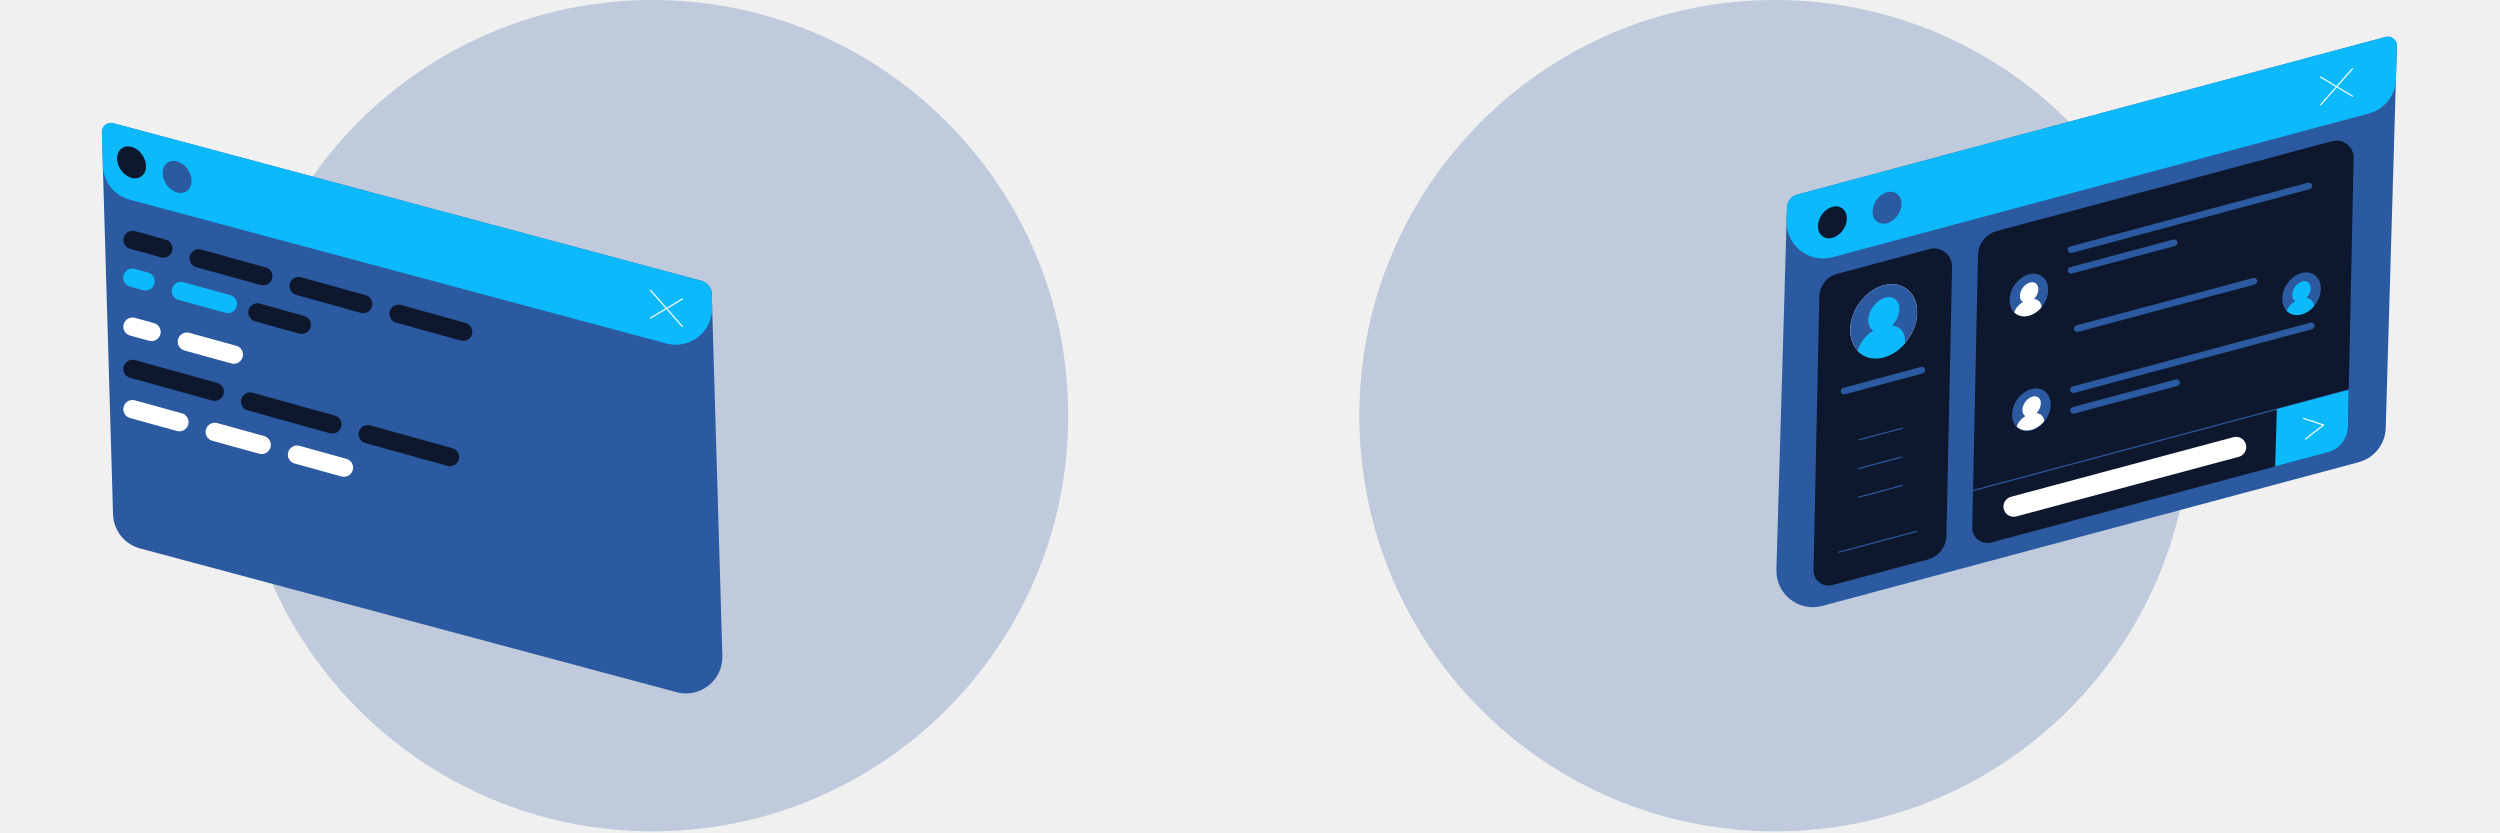
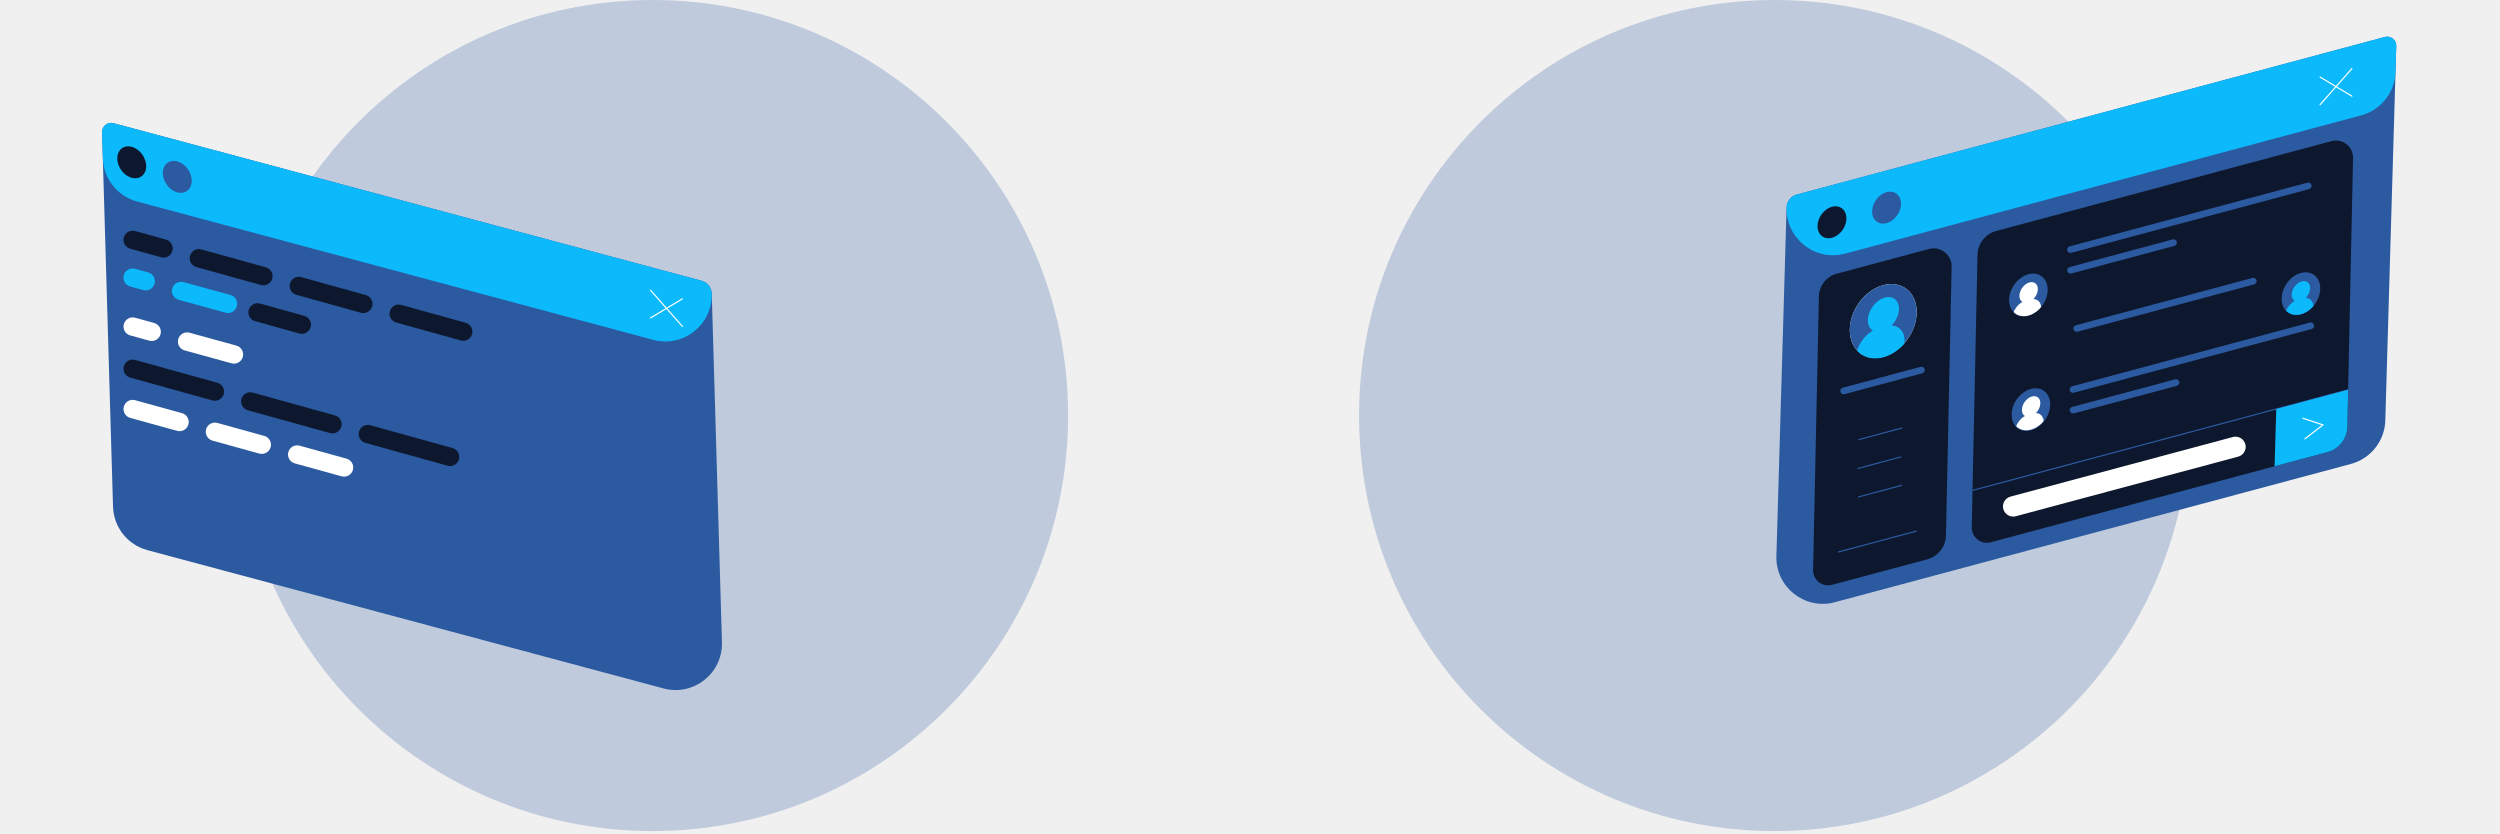
- <svg xmlns="http://www.w3.org/2000/svg" width="1372" height="457" viewBox="0 0 1372 457" fill="none">
-   <path opacity="0.5" fill-rule="evenodd" clip-rule="evenodd" d="M1202.25 228.126C1202.25 354.117 1100.12 456.253 974.126 456.253C848.135 456.253 746 354.117 746 228.126C746 102.136 848.135 0 974.126 0C1100.12 0 1202.25 102.136 1202.25 228.126Z" fill="#2C5AA0" fill-opacity="0.5" />
-   <path fill-rule="evenodd" clip-rule="evenodd" d="M1315.42 25.244L1314.45 58.425L1309.29 234.91C1309.03 243.742 1303.01 251.357 1294.47 253.644L1000.06 332.532C987.118 335.999 974.496 326.017 974.888 312.629L979.699 148.12L980.702 113.835C980.799 110.524 983.057 107.667 986.258 106.809L1309.15 20.289C1312.37 19.427 1315.52 21.913 1315.42 25.244Z" fill="#2C5AA0" />
-   <path fill-rule="evenodd" clip-rule="evenodd" d="M1315.42 25.244L1314.88 43.544C1314.62 52.376 1308.6 59.991 1300.07 62.278L1005.65 141.166C992.715 144.633 980.093 134.651 980.485 121.263L980.702 113.835C980.799 110.524 983.056 107.667 986.258 106.809L1309.15 20.289C1312.37 19.427 1315.52 21.913 1315.42 25.244Z" fill="#0CB9FB" />
-   <path fill-rule="evenodd" clip-rule="evenodd" d="M1013.56 119.902C1013.56 124.601 1010 129.362 1005.62 130.537C1001.24 131.712 997.682 128.855 997.682 124.156C997.682 119.457 1001.24 114.695 1005.62 113.521C1010 112.346 1013.56 115.203 1013.56 119.902Z" fill="#0D182E" />
-   <path fill-rule="evenodd" clip-rule="evenodd" d="M1043.54 111.87C1043.54 116.569 1039.98 121.33 1035.6 122.505C1031.21 123.68 1027.66 120.823 1027.66 116.124C1027.66 111.425 1031.21 106.663 1035.6 105.488C1039.98 104.314 1043.54 107.17 1043.54 111.87Z" fill="#2C5AA0" />
-   <path fill-rule="evenodd" clip-rule="evenodd" d="M1291.16 53.117C1291.08 53.139 1290.99 53.129 1290.91 53.082L1273.42 42.595C1273.26 42.502 1273.21 42.302 1273.31 42.147C1273.4 41.993 1273.6 41.942 1273.75 42.035L1291.24 52.522C1291.4 52.615 1291.45 52.815 1291.35 52.97C1291.31 53.045 1291.24 53.096 1291.16 53.117Z" fill="white" />
-   <path fill-rule="evenodd" clip-rule="evenodd" d="M1273.67 57.803C1273.57 57.83 1273.46 57.807 1273.37 57.732C1273.24 57.613 1273.22 57.407 1273.34 57.272L1290.83 37.414C1290.95 37.279 1291.15 37.265 1291.29 37.385C1291.42 37.504 1291.44 37.71 1291.32 37.845L1273.83 57.703C1273.79 57.753 1273.73 57.787 1273.67 57.803Z" fill="white" />
-   <path fill-rule="evenodd" clip-rule="evenodd" d="M1291.68 86.731L1288.99 213.967L1288.56 234.329C1288.42 240.851 1283.99 246.497 1277.69 248.185L1092.88 297.706C1087.49 299.148 1082.23 295.021 1082.35 289.448L1085.51 139.908C1085.64 133.736 1089.84 128.392 1095.8 126.794L1279.88 77.47C1285.91 75.853 1291.82 80.482 1291.68 86.731Z" fill="#0D182E" />
-   <path fill-rule="evenodd" clip-rule="evenodd" d="M998.436 162.746L995.258 312.901C995.142 318.415 1000.35 322.5 1005.68 321.072L1057.91 307.077C1063.87 305.478 1068.07 300.132 1068.2 293.957L1071.32 146.446C1071.46 139.86 1065.24 134.983 1058.88 136.688L1008.23 150.259C1002.55 151.78 998.561 156.869 998.436 162.746Z" fill="#0D182E" />
-   <path fill-rule="evenodd" clip-rule="evenodd" d="M1055.2 204.938L1012.5 216.38C1011.52 216.642 1010.52 216.063 1010.26 215.088C1010 214.113 1010.58 213.111 1011.55 212.85L1054.25 201.408C1055.23 201.146 1056.23 201.725 1056.49 202.7C1056.75 203.675 1056.18 204.677 1055.2 204.938Z" fill="#2C5AA0" />
-   <path fill-rule="evenodd" clip-rule="evenodd" d="M1267.58 103.814L1137.02 138.797C1136.05 139.058 1135.04 138.479 1134.78 137.504C1134.52 136.529 1135.1 135.527 1136.08 135.266L1266.63 100.283C1267.61 100.022 1268.61 100.6 1268.87 101.575C1269.13 102.55 1268.55 103.552 1267.58 103.814Z" fill="#2C5AA0" />
-   <path fill-rule="evenodd" clip-rule="evenodd" d="M1237.39 156.12L1140.46 182.093C1139.49 182.354 1138.48 181.775 1138.22 180.8C1137.96 179.825 1138.54 178.823 1139.52 178.562L1236.45 152.59C1237.42 152.328 1238.42 152.907 1238.68 153.882C1238.94 154.857 1238.37 155.859 1237.39 156.12Z" fill="#2C5AA0" />
-   <path fill-rule="evenodd" clip-rule="evenodd" d="M1193.61 134.982L1137.06 150.134C1136.09 150.395 1135.09 149.817 1134.82 148.842C1134.56 147.867 1135.14 146.864 1136.12 146.603L1192.66 131.451C1193.64 131.19 1194.64 131.769 1194.9 132.744C1195.16 133.719 1194.58 134.721 1193.61 134.982Z" fill="#2C5AA0" />
-   <path fill-rule="evenodd" clip-rule="evenodd" d="M1268.96 180.617L1138.4 215.6C1137.42 215.862 1136.42 215.283 1136.16 214.308C1135.9 213.333 1136.48 212.331 1137.45 212.07L1268.01 177.087C1268.99 176.825 1269.99 177.404 1270.25 178.379C1270.51 179.354 1269.93 180.356 1268.96 180.617Z" fill="#2C5AA0" />
-   <path fill-rule="evenodd" clip-rule="evenodd" d="M1194.99 211.786L1138.44 226.938C1137.46 227.199 1136.46 226.62 1136.2 225.646C1135.94 224.67 1136.52 223.668 1137.49 223.407L1194.04 208.255C1195.02 207.994 1196.02 208.573 1196.28 209.548C1196.54 210.523 1195.96 211.525 1194.99 211.786Z" fill="#2C5AA0" />
-   <path fill-rule="evenodd" clip-rule="evenodd" d="M1044.12 235.291L1020.39 241.648C1020.22 241.695 1020.04 241.591 1019.99 241.417C1019.95 241.243 1020.05 241.064 1020.22 241.017L1043.95 234.661C1044.12 234.614 1044.3 234.717 1044.35 234.892C1044.39 235.066 1044.29 235.245 1044.12 235.291Z" fill="#2C5AA0" />
-   <path fill-rule="evenodd" clip-rule="evenodd" d="M1043.61 251.147L1019.88 257.503C1019.71 257.55 1019.53 257.447 1019.48 257.273C1019.44 257.098 1019.54 256.92 1019.71 256.873L1043.44 250.516C1043.61 250.47 1043.79 250.573 1043.84 250.747C1043.88 250.921 1043.78 251.1 1043.61 251.147Z" fill="#2C5AA0" />
-   <path fill-rule="evenodd" clip-rule="evenodd" d="M1043.97 266.767L1020.25 273.124C1020.08 273.17 1019.9 273.067 1019.85 272.893C1019.8 272.718 1019.91 272.54 1020.08 272.493L1043.8 266.136C1043.98 266.09 1044.16 266.193 1044.2 266.367C1044.25 266.541 1044.15 266.72 1043.97 266.767Z" fill="#2C5AA0" />
-   <path fill-rule="evenodd" clip-rule="evenodd" d="M1051.98 291.897L1009.28 303.339C1009.11 303.386 1008.93 303.283 1008.88 303.108C1008.83 302.934 1008.94 302.755 1009.11 302.709L1051.81 291.266C1051.99 291.22 1052.17 291.323 1052.21 291.497C1052.26 291.672 1052.16 291.85 1051.98 291.897Z" fill="#2C5AA0" />
-   <path fill-rule="evenodd" clip-rule="evenodd" d="M1289.08 214.283L1082.86 269.537C1082.69 269.584 1082.51 269.481 1082.46 269.307C1082.42 269.132 1082.52 268.954 1082.69 268.907L1288.91 213.652C1289.08 213.606 1289.26 213.709 1289.31 213.883C1289.35 214.057 1289.25 214.236 1289.08 214.283Z" fill="#2C5AA0" />
-   <path fill-rule="evenodd" clip-rule="evenodd" d="M1225.72 239.921L1103.63 272.634C1101.25 273.271 1099.57 275.391 1099.5 277.851C1099.38 281.592 1102.91 284.386 1106.52 283.417L1228.61 250.705C1230.99 250.067 1232.66 247.948 1232.74 245.487C1232.86 241.747 1229.33 238.953 1225.72 239.921Z" fill="white" />
-   <path fill-rule="evenodd" clip-rule="evenodd" d="M1288.99 213.967L1288.56 234.328C1288.42 240.851 1283.99 246.497 1277.69 248.185L1248.61 255.978L1249.54 224.539L1288.99 213.967Z" fill="#0CB9FB" />
-   <path fill-rule="evenodd" clip-rule="evenodd" d="M1265.37 241.192C1265.25 241.225 1265.11 241.184 1265.03 241.076C1264.92 240.933 1264.94 240.728 1265.09 240.618L1274.48 233.383L1264.07 229.927C1263.9 229.87 1263.81 229.685 1263.86 229.514C1263.92 229.343 1264.11 229.251 1264.28 229.307L1275.27 232.956C1275.39 232.995 1275.47 233.093 1275.49 233.212C1275.51 233.331 1275.46 233.451 1275.37 233.525L1265.48 241.136C1265.45 241.163 1265.41 241.181 1265.37 241.192Z" fill="white" />
-   <path fill-rule="evenodd" clip-rule="evenodd" d="M1125.42 222.032C1125.42 228.299 1120.68 234.65 1114.83 236.217C1108.98 237.784 1104.24 233.973 1104.24 227.706C1104.24 221.438 1108.98 215.087 1114.83 213.52C1120.68 211.954 1125.42 215.764 1125.42 222.032Z" fill="#2C5AA0" />
-   <path fill-rule="evenodd" clip-rule="evenodd" d="M1052.13 171.323C1052.13 182.196 1043.91 193.214 1033.76 195.932C1023.62 198.651 1015.4 192.04 1015.4 181.167C1015.4 170.293 1023.62 159.275 1033.77 156.557C1043.91 153.839 1052.13 160.45 1052.13 171.323Z" fill="white" />
-   <path fill-rule="evenodd" clip-rule="evenodd" d="M1052.13 171.323C1052.13 182.196 1043.91 193.214 1033.76 195.932C1023.62 198.651 1015.4 192.04 1015.4 181.167C1015.4 170.293 1023.62 159.275 1033.77 156.557C1043.91 153.839 1052.13 160.45 1052.13 171.323Z" fill="#2C5AA0" />
-   <mask id="mask0_512_78" style="mask-type:alpha" maskUnits="userSpaceOnUse" x="1015" y="156" width="38" height="41">
-     <path d="M1015.4 181.387C1015.4 192.26 1023.62 198.871 1033.76 196.153C1043.91 193.434 1052.13 182.417 1052.13 171.544C1052.13 160.67 1043.91 154.06 1033.76 156.778C1023.62 159.496 1015.4 170.514 1015.4 181.387Z" fill="white" />
+ <svg xmlns="http://www.w3.org/2000/svg" width="1077" height="359" viewBox="0 0 1077 359" fill="none">
+   <path opacity="0.5" fill-rule="evenodd" clip-rule="evenodd" d="M943.512 179.011C943.512 277.876 863.366 358.022 764.501 358.022C665.636 358.022 585.49 277.876 585.49 179.011C585.49 80.146 665.636 0 764.501 0C863.366 0 943.512 80.146 943.512 179.011Z" fill="#2C5AA0" fill-opacity="0.5" />
+   <path fill-rule="evenodd" clip-rule="evenodd" d="M1032.31 19.809L1031.55 45.846L1027.59 181.13C1027.34 189.962 1021.31 197.577 1012.78 199.864L790.435 259.441C777.498 262.908 764.876 252.926 765.267 239.538L768.874 116.23L769.661 89.327C769.737 86.728 771.508 84.486 774.02 83.813L1027.4 15.921C1029.92 15.244 1032.39 17.195 1032.31 19.809Z" fill="#2C5AA0" />
+   <path fill-rule="evenodd" clip-rule="evenodd" d="M1032.31 19.809L1031.99 30.966C1031.73 39.797 1025.71 47.412 1017.17 49.699L794.827 109.276C781.89 112.742 769.269 102.715 769.661 89.327V89.327C769.737 86.728 771.508 84.486 774.02 83.813L1027.4 15.921C1029.92 15.244 1032.39 17.195 1032.31 19.809Z" fill="#0CB9FB" />
+   <path fill-rule="evenodd" clip-rule="evenodd" d="M795.443 94.087C795.443 97.775 792.654 101.511 789.214 102.433C785.774 103.354 782.985 101.113 782.985 97.425C782.985 93.738 785.774 90.002 789.214 89.08C792.654 88.158 795.443 90.4 795.443 94.087Z" fill="#0D182E" />
+   <path fill-rule="evenodd" clip-rule="evenodd" d="M818.967 87.784C818.967 91.472 816.178 95.208 812.738 96.129C809.297 97.051 806.508 94.81 806.508 91.122C806.508 87.435 809.297 83.698 812.737 82.777C816.178 81.855 818.967 84.097 818.967 87.784Z" fill="#2C5AA0" />
+   <path fill-rule="evenodd" clip-rule="evenodd" d="M1013.28 41.681C1013.21 41.699 1013.14 41.691 1013.08 41.653L999.356 33.424C999.235 33.352 999.195 33.194 999.268 33.073C999.341 32.952 999.498 32.912 999.619 32.985L1013.34 41.214C1013.46 41.287 1013.5 41.444 1013.43 41.566C1013.39 41.625 1013.34 41.664 1013.28 41.681Z" fill="white" />
+   <path fill-rule="evenodd" clip-rule="evenodd" d="M999.554 45.358C999.474 45.379 999.385 45.362 999.319 45.303C999.212 45.209 999.202 45.048 999.296 44.941L1013.02 29.359C1013.11 29.253 1013.27 29.242 1013.38 29.336C1013.48 29.429 1013.5 29.591 1013.4 29.697L999.68 45.28C999.645 45.319 999.601 45.345 999.554 45.358Z" fill="white" />
+   <path fill-rule="evenodd" clip-rule="evenodd" d="M1013.69 68.058L1011.57 167.9L1011.24 183.878C1011.13 188.996 1007.65 193.426 1002.71 194.751L857.686 233.61C853.461 234.742 849.332 231.503 849.423 227.13L851.906 109.786C852.009 104.943 855.298 100.749 859.976 99.496L1004.42 60.791C1009.16 59.522 1013.79 63.154 1013.69 68.058Z" fill="#0D182E" />
+   <path fill-rule="evenodd" clip-rule="evenodd" d="M783.577 127.707L781.083 245.533C780.991 249.861 785.078 253.066 789.258 251.945L830.244 240.963C834.925 239.709 838.215 235.514 838.318 230.668L840.767 114.916C840.877 109.749 835.997 105.921 831.004 107.259L791.261 117.908C786.806 119.102 783.674 123.095 783.577 127.707Z" fill="#0D182E" />
+   <path fill-rule="evenodd" clip-rule="evenodd" d="M828.12 160.815L794.611 169.794C793.846 169.999 793.06 169.545 792.855 168.78C792.65 168.015 793.103 167.228 793.869 167.023L827.377 158.045C828.142 157.84 828.929 158.294 829.134 159.059C829.339 159.824 828.885 160.61 828.12 160.815Z" fill="#2C5AA0" />
+   <path fill-rule="evenodd" clip-rule="evenodd" d="M994.773 81.463L892.324 108.914C891.559 109.119 890.773 108.665 890.568 107.9C890.363 107.134 890.817 106.348 891.582 106.143L994.031 78.692C994.796 78.487 995.582 78.941 995.787 79.706C995.992 80.471 995.539 81.258 994.773 81.463Z" fill="#2C5AA0" />
+   <path fill-rule="evenodd" clip-rule="evenodd" d="M971.085 122.508L895.024 142.888C894.259 143.093 893.473 142.639 893.268 141.874C893.063 141.109 893.517 140.323 894.282 140.118L970.342 119.737C971.108 119.532 971.894 119.986 972.099 120.751C972.304 121.516 971.85 122.303 971.085 122.508Z" fill="#2C5AA0" />
+   <path fill-rule="evenodd" clip-rule="evenodd" d="M936.73 105.92L892.357 117.81C891.592 118.015 890.805 117.561 890.6 116.796C890.395 116.031 890.849 115.244 891.614 115.039L935.987 103.15C936.752 102.945 937.539 103.399 937.744 104.164C937.949 104.929 937.495 105.715 936.73 105.92Z" fill="#2C5AA0" />
+   <path fill-rule="evenodd" clip-rule="evenodd" d="M995.854 141.731L893.405 169.182C892.64 169.387 891.854 168.933 891.649 168.168C891.444 167.402 891.898 166.616 892.663 166.411L995.112 138.96C995.877 138.755 996.663 139.209 996.868 139.974C997.073 140.739 996.619 141.526 995.854 141.731Z" fill="#2C5AA0" />
+   <path fill-rule="evenodd" clip-rule="evenodd" d="M937.81 166.188L893.438 178.078C892.672 178.283 891.886 177.829 891.681 177.064C891.476 176.299 891.93 175.513 892.695 175.307L937.068 163.418C937.833 163.213 938.619 163.667 938.824 164.432C939.029 165.197 938.576 165.983 937.81 166.188Z" fill="#2C5AA0" />
+   <path fill-rule="evenodd" clip-rule="evenodd" d="M819.422 184.633L800.807 189.621C800.67 189.658 800.529 189.577 800.493 189.44C800.456 189.303 800.537 189.163 800.674 189.126L819.29 184.138C819.426 184.102 819.567 184.183 819.603 184.32C819.64 184.456 819.559 184.597 819.422 184.633Z" fill="#2C5AA0" />
+   <path fill-rule="evenodd" clip-rule="evenodd" d="M819.021 197.075L800.406 202.063C800.269 202.1 800.129 202.019 800.092 201.882C800.055 201.745 800.136 201.605 800.273 201.568L818.889 196.58C819.026 196.544 819.166 196.625 819.203 196.761C819.239 196.898 819.158 197.038 819.021 197.075Z" fill="#2C5AA0" />
+   <path fill-rule="evenodd" clip-rule="evenodd" d="M819.309 209.332L800.694 214.32C800.557 214.357 800.417 214.276 800.38 214.139C800.343 214.002 800.424 213.862 800.561 213.825L819.177 208.837C819.314 208.801 819.454 208.882 819.491 209.019C819.527 209.155 819.446 209.295 819.309 209.332Z" fill="#2C5AA0" />
+   <path fill-rule="evenodd" clip-rule="evenodd" d="M825.594 229.052L792.086 238.03C791.949 238.067 791.809 237.986 791.772 237.849C791.736 237.712 791.817 237.572 791.953 237.535L825.462 228.557C825.599 228.52 825.739 228.601 825.775 228.738C825.812 228.875 825.731 229.015 825.594 229.052Z" fill="#2C5AA0" />
+   <path fill-rule="evenodd" clip-rule="evenodd" d="M1011.64 168.148L849.826 211.506C849.689 211.543 849.549 211.462 849.512 211.325C849.475 211.188 849.557 211.048 849.693 211.011L1011.51 167.653C1011.65 167.616 1011.79 167.697 1011.82 167.834C1011.86 167.971 1011.78 168.111 1011.64 168.148Z" fill="#2C5AA0" />
+   <path fill-rule="evenodd" clip-rule="evenodd" d="M961.925 188.266L866.124 213.936C864.258 214.436 862.94 216.099 862.88 218.03C862.788 220.966 865.554 223.158 868.391 222.398L964.192 196.728C966.058 196.228 967.376 194.565 967.437 192.634C967.528 189.699 964.762 187.506 961.925 188.266Z" fill="white" />
+   <path fill-rule="evenodd" clip-rule="evenodd" d="M1011.57 167.9L1011.24 183.877C1011.13 188.996 1007.65 193.426 1002.71 194.751L979.887 200.866L980.615 176.196L1011.57 167.9Z" fill="#0CB9FB" />
+   <path fill-rule="evenodd" clip-rule="evenodd" d="M993.039 189.264C992.942 189.29 992.835 189.257 992.77 189.173C992.683 189.06 992.704 188.9 992.817 188.813L1000.19 183.135L992.019 180.424C991.885 180.379 991.813 180.234 991.857 180.1C991.902 179.966 992.047 179.894 992.181 179.937L1000.81 182.801C1000.9 182.831 1000.97 182.908 1000.98 183.001C1001 183.095 1000.96 183.189 1000.89 183.247L993.129 189.219C993.101 189.24 993.071 189.255 993.039 189.264Z" fill="white" />
+   <path fill-rule="evenodd" clip-rule="evenodd" d="M883.221 174.229C883.221 179.146 879.501 184.13 874.913 185.36C870.324 186.589 866.604 183.599 866.604 178.681C866.604 173.763 870.324 168.779 874.912 167.55C879.501 166.32 883.221 169.31 883.221 174.229Z" fill="#2C5AA0" />
+   <path fill-rule="evenodd" clip-rule="evenodd" d="M825.713 134.437C825.713 142.969 819.26 151.615 811.299 153.748C803.339 155.881 796.885 150.694 796.886 142.161C796.885 133.629 803.339 124.983 811.299 122.85C819.26 120.717 825.713 125.905 825.713 134.437Z" fill="white" />
+   <path fill-rule="evenodd" clip-rule="evenodd" d="M825.713 134.437C825.713 142.969 819.26 151.615 811.299 153.748C803.339 155.881 796.885 150.694 796.886 142.161C796.885 133.629 803.339 124.983 811.299 122.85C819.26 120.717 825.713 125.905 825.713 134.437Z" fill="#2C5AA0" />
+   <mask id="mask0_512_78" style="mask-type:alpha" maskUnits="userSpaceOnUse" x="796" y="122" width="30" height="33">
+     <path d="M796.885 142.335C796.885 150.867 803.338 156.054 811.299 153.921C819.26 151.788 825.713 143.142 825.713 134.61C825.713 126.078 819.259 120.891 811.299 123.024C803.338 125.157 796.885 133.802 796.885 142.335Z" fill="white" />
  </mask>
  <g mask="url(#mask0_512_78)">
-     <path fill-rule="evenodd" clip-rule="evenodd" d="M1038.36 178.726L1038.35 178.726C1040.54 176.477 1042.09 173.436 1042.35 170.408C1042.8 165.259 1039.37 162.104 1034.68 163.361C1029.98 164.618 1025.82 169.812 1025.36 174.961C1025.1 177.988 1026.18 180.324 1028.07 181.482L1028.07 181.482C1023.24 184.184 1019.39 189.839 1018.9 195.451L1018.35 201.689L1044.92 194.571L1045.46 188.333C1045.95 182.72 1042.92 178.911 1038.36 178.726Z" fill="#0CB9FB" />
+     <path fill-rule="evenodd" clip-rule="evenodd" d="M814.902 140.246L814.899 140.247C816.615 138.482 817.832 136.095 818.039 133.72C818.393 129.679 815.695 127.203 812.014 128.19C808.332 129.176 805.061 133.251 804.708 137.292C804.5 139.667 805.348 141.501 806.829 142.409L806.828 142.409C803.043 144.53 800.017 148.967 799.632 153.371L799.203 158.266L820.049 152.68L820.478 147.785C820.863 143.381 818.487 140.392 814.902 140.246Z" fill="#0CB9FB" />
  </g>
-   <path fill-rule="evenodd" clip-rule="evenodd" d="M1124.04 159.069C1124.04 165.337 1119.3 171.688 1113.45 173.255C1107.61 174.822 1102.87 171.011 1102.87 164.743C1102.87 158.476 1107.61 152.125 1113.45 150.558C1119.3 148.991 1124.04 152.802 1124.04 159.069Z" fill="#2C5AA0" />
-   <mask id="mask1_512_78" style="mask-type:alpha" maskUnits="userSpaceOnUse" x="1102" y="150" width="23" height="24">
-     <path d="M1102.87 164.743C1102.87 171.011 1107.61 174.822 1113.45 173.255C1119.3 171.688 1124.04 165.337 1124.04 159.069C1124.04 152.802 1119.3 148.991 1113.45 150.558C1107.61 152.125 1102.87 158.476 1102.87 164.743Z" fill="white" />
+   <path fill-rule="evenodd" clip-rule="evenodd" d="M882.14 124.822C882.14 129.74 878.42 134.724 873.832 135.953C869.243 137.183 865.523 134.192 865.523 129.274C865.523 124.356 869.242 119.372 873.831 118.143C878.42 116.913 882.14 119.904 882.14 124.822Z" fill="#2C5AA0" />
+   <mask id="mask1_512_78" style="mask-type:alpha" maskUnits="userSpaceOnUse" x="865" y="117" width="18" height="20">
+     <path d="M865.523 129.274C865.523 134.192 869.243 137.183 873.831 135.953C878.42 134.724 882.14 129.74 882.14 124.822C882.14 119.904 878.42 116.913 873.831 118.143C869.242 119.372 865.523 124.356 865.523 129.274Z" fill="white" />
  </mask>
  <g mask="url(#mask1_512_78)">
-     <path fill-rule="evenodd" clip-rule="evenodd" d="M1116.25 164.143L1116.24 164.143C1117.54 162.81 1118.46 161.007 1118.62 159.212C1118.88 156.159 1116.85 154.289 1114.06 155.034C1111.28 155.779 1108.81 158.858 1108.54 161.911C1108.39 163.706 1109.03 165.091 1110.15 165.777L1110.15 165.778C1107.29 167.38 1105 170.732 1104.71 174.059L1104.39 177.758L1120.14 173.538L1120.46 169.839C1120.75 166.511 1118.96 164.253 1116.25 164.143Z" fill="white" />
+     <path fill-rule="evenodd" clip-rule="evenodd" d="M876.023 128.803L876.021 128.803C877.039 127.757 877.76 126.342 877.883 124.934C878.093 122.538 876.493 121.07 874.311 121.655C872.128 122.24 870.189 124.656 869.979 127.051C869.856 128.46 870.358 129.547 871.237 130.086L871.236 130.086C868.992 131.343 867.198 133.973 866.97 136.584L866.716 139.487L879.075 136.175L879.329 133.273C879.557 130.662 878.148 128.89 876.023 128.803Z" fill="white" />
  </g>
-   <path fill-rule="evenodd" clip-rule="evenodd" d="M1273.68 158.346C1273.68 164.614 1268.94 170.965 1263.09 172.532C1257.24 174.099 1252.5 170.288 1252.5 164.02C1252.5 157.753 1257.24 151.402 1263.09 149.835C1268.94 148.268 1273.68 152.079 1273.68 158.346Z" fill="#2C5AA0" />
-   <mask id="mask2_512_78" style="mask-type:alpha" maskUnits="userSpaceOnUse" x="1252" y="149" width="22" height="24">
-     <path d="M1252.5 164.02C1252.5 170.288 1257.24 174.098 1263.09 172.531C1268.94 170.965 1273.68 164.613 1273.68 158.346C1273.68 152.079 1268.94 148.268 1263.09 149.835C1257.24 151.402 1252.5 157.753 1252.5 164.02Z" fill="white" />
+   <path fill-rule="evenodd" clip-rule="evenodd" d="M999.56 124.254C999.561 129.172 995.84 134.156 991.252 135.386C986.663 136.615 982.943 133.625 982.943 128.707C982.943 123.789 986.663 118.805 991.252 117.576C995.841 116.346 999.56 119.336 999.56 124.254Z" fill="#2C5AA0" />
+   <mask id="mask2_512_78" style="mask-type:alpha" maskUnits="userSpaceOnUse" x="982" y="117" width="18" height="19">
+     <path d="M982.943 128.707C982.943 133.625 986.663 136.615 991.252 135.385C995.84 134.156 999.561 129.172 999.56 124.254C999.561 119.336 995.841 116.346 991.252 117.576C986.663 118.805 982.943 123.789 982.943 128.707Z" fill="white" />
  </mask>
  <g mask="url(#mask2_512_78)">
-     <path fill-rule="evenodd" clip-rule="evenodd" d="M1265.73 163.562L1265.72 163.562C1267.02 162.229 1267.94 160.425 1268.1 158.63C1268.36 155.578 1266.33 153.707 1263.54 154.453C1260.76 155.198 1258.29 158.277 1258.02 161.329C1257.87 163.124 1258.51 164.51 1259.63 165.196L1259.63 165.196C1256.77 166.798 1254.48 170.15 1254.19 173.478L1253.87 177.177L1269.62 172.956L1269.94 169.258C1270.23 165.93 1268.43 163.672 1265.73 163.562Z" fill="#0CB9FB" />
+     <path fill-rule="evenodd" clip-rule="evenodd" d="M993.319 128.347L993.318 128.347C994.335 127.301 995.056 125.886 995.18 124.477C995.389 122.082 993.79 120.614 991.607 121.199C989.424 121.784 987.485 124.2 987.276 126.595C987.152 128.004 987.655 129.091 988.533 129.629L988.533 129.629C986.289 130.887 984.495 133.517 984.266 136.128L984.012 139.031L996.371 135.719L996.625 132.817C996.854 130.205 995.445 128.433 993.319 128.347Z" fill="#0CB9FB" />
  </g>
-   <mask id="mask3_512_78" style="mask-type:alpha" maskUnits="userSpaceOnUse" x="1104" y="212" width="22" height="25">
-     <path d="M1104.24 227.363C1104.24 233.631 1108.98 237.441 1114.83 235.874C1120.68 234.308 1125.42 227.956 1125.42 221.689C1125.42 215.422 1120.68 211.611 1114.83 213.178C1108.98 214.745 1104.24 221.096 1104.24 227.363Z" fill="white" />
+   <mask id="mask3_512_78" style="mask-type:alpha" maskUnits="userSpaceOnUse" x="866" y="167" width="18" height="19">
+     <path d="M866.604 178.412C866.603 183.33 870.323 186.32 874.912 185.091C879.501 183.861 883.221 178.877 883.221 173.959C883.221 169.041 879.501 166.051 874.912 167.281C870.323 168.51 866.604 173.494 866.604 178.412Z" fill="white" />
  </mask>
  <g mask="url(#mask3_512_78)">
-     <path fill-rule="evenodd" clip-rule="evenodd" d="M1117.62 226.763L1117.62 226.763C1118.92 225.43 1119.84 223.627 1119.99 221.832C1120.26 218.779 1118.22 216.909 1115.44 217.654C1112.66 218.399 1110.19 221.478 1109.92 224.531C1109.77 226.326 1110.41 227.711 1111.52 228.397L1111.52 228.397C1108.66 229.999 1106.38 233.352 1106.09 236.679L1105.76 240.378L1121.51 236.158L1121.84 232.459C1122.13 229.131 1120.33 226.873 1117.62 226.763Z" fill="white" />
+     <path fill-rule="evenodd" clip-rule="evenodd" d="M877.104 177.941L877.102 177.941C878.119 176.895 878.841 175.48 878.964 174.071C879.174 171.676 877.574 170.208 875.391 170.793C873.209 171.378 871.27 173.794 871.06 176.189C870.937 177.598 871.439 178.685 872.317 179.223L872.317 179.223C870.073 180.481 868.279 183.111 868.05 185.722L867.797 188.625L880.156 185.313L880.41 182.411C880.638 179.799 879.229 178.027 877.104 177.941Z" fill="white" />
  </g>
-   <path opacity="0.5" fill-rule="evenodd" clip-rule="evenodd" d="M586.253 228.126C586.253 354.117 484.117 456.253 358.126 456.253C232.135 456.253 130 354.117 130 228.126C130 102.136 232.135 0 358.126 0C484.117 0 586.253 102.136 586.253 228.126Z" fill="#2C5AA0" fill-opacity="0.5" />
-   <path fill-rule="evenodd" clip-rule="evenodd" d="M55.902 72.575L56.873 105.756L62.035 282.241C62.293 291.073 68.316 298.688 76.85 300.975L371.266 379.864C384.203 383.33 396.825 373.348 396.433 359.96L391.622 195.452L390.619 161.167C390.522 157.855 388.265 154.998 385.063 154.14L62.166 67.62C58.947 66.758 55.805 69.244 55.902 72.575Z" fill="#2C5AA0" />
-   <path fill-rule="evenodd" clip-rule="evenodd" d="M55.902 72.575L56.438 90.876C56.697 99.707 62.719 107.322 71.253 109.609L365.669 188.497C378.606 191.964 391.228 181.982 390.836 168.594L390.619 161.167C390.522 157.855 388.265 154.998 385.063 154.14L62.166 67.62C58.947 66.758 55.805 69.244 55.902 72.575Z" fill="#0CB9FB" />
-   <path fill-rule="evenodd" clip-rule="evenodd" d="M64.248 86.977C64.248 91.676 67.802 96.438 72.186 97.612C76.571 98.787 80.125 95.93 80.125 91.231C80.125 86.532 76.571 81.771 72.187 80.596C67.802 79.421 64.248 82.278 64.248 86.977Z" fill="#0D182E" />
-   <path fill-rule="evenodd" clip-rule="evenodd" d="M89.248 94.977C89.248 99.676 92.802 104.438 97.186 105.612C101.571 106.787 105.125 103.931 105.125 99.231C105.125 94.532 101.571 89.771 97.187 88.596C92.802 87.421 89.248 90.278 89.248 94.977Z" fill="#2C5AA0" />
-   <path fill-rule="evenodd" clip-rule="evenodd" d="M356.947 174.851C357.03 174.873 357.121 174.863 357.2 174.815L374.687 164.328C374.841 164.236 374.891 164.035 374.798 163.881C374.706 163.727 374.506 163.676 374.351 163.769L356.864 174.256C356.709 174.348 356.659 174.549 356.752 174.703C356.797 174.779 356.868 174.83 356.947 174.851Z" fill="white" />
-   <path fill-rule="evenodd" clip-rule="evenodd" d="M374.434 179.536C374.536 179.564 374.649 179.541 374.734 179.466C374.87 179.347 374.883 179.141 374.763 179.005L357.277 159.147C357.158 159.012 356.952 158.999 356.816 159.118C356.681 159.237 356.668 159.443 356.787 159.579L374.274 179.437C374.318 179.487 374.374 179.52 374.434 179.536Z" fill="white" />
-   <path fill-rule="evenodd" clip-rule="evenodd" d="M71.363 136.534L88.297 141.235C90.978 141.979 93.754 140.41 94.499 137.729C95.243 135.048 93.673 132.272 90.992 131.528L74.059 126.826C71.378 126.082 68.602 127.652 67.857 130.333C67.113 133.013 68.683 135.789 71.363 136.534ZM143.145 156.463L107.712 146.626C105.032 145.882 103.462 143.105 104.206 140.424C104.951 137.744 107.727 136.174 110.407 136.918L145.84 146.756C148.521 147.5 150.09 150.276 149.346 152.957C148.602 155.638 145.825 157.208 143.145 156.463ZM162.56 161.854L197.992 171.691C200.673 172.436 203.45 170.866 204.194 168.185C204.938 165.504 203.368 162.728 200.688 161.984L165.255 152.146C162.574 151.402 159.798 152.972 159.054 155.652C158.31 158.333 159.879 161.109 162.56 161.854ZM217.408 177.081L252.84 186.919C255.521 187.663 258.297 186.094 259.041 183.413C259.786 180.732 258.216 177.956 255.535 177.211L220.103 167.374C217.422 166.63 214.646 168.199 213.901 170.88C213.157 173.561 214.727 176.337 217.408 177.081Z" fill="#0D182E" />
-   <path fill-rule="evenodd" clip-rule="evenodd" d="M181.42 188.166L207.153 195.278C209.835 196.019 212.61 194.446 213.351 191.765C214.092 189.083 212.519 186.309 209.838 185.567L184.104 178.455C181.423 177.713 178.648 179.287 177.907 181.968C177.166 184.65 178.739 187.424 181.42 188.166ZM226.575 200.646L252.308 207.759C254.99 208.5 257.764 206.927 258.505 204.245C259.246 201.564 257.674 198.789 254.992 198.048L229.259 190.935C226.577 190.194 223.803 191.767 223.061 194.449C222.32 197.13 223.893 199.905 226.575 200.646Z" fill="#2C5AA0" />
-   <path d="M164.221 183.095L139.913 176.33C137.233 175.583 135.665 172.806 136.411 170.126C137.157 167.446 139.934 165.878 142.614 166.624L166.922 173.389C169.602 174.136 171.17 176.913 170.425 179.593C169.679 182.273 166.901 183.841 164.221 183.095Z" fill="#0D182E" />
-   <path fill-rule="evenodd" clip-rule="evenodd" d="M71.335 157.284L78.518 159.256C81.201 159.992 83.973 158.415 84.709 155.732C85.446 153.049 83.868 150.277 81.185 149.541L74.002 147.569C71.32 146.832 68.548 148.41 67.811 151.093C67.074 153.776 68.652 156.547 71.335 157.284ZM97.948 164.591L123.694 171.659C126.377 172.396 129.149 170.818 129.885 168.135C130.622 165.452 129.044 162.68 126.361 161.944L100.616 154.875C97.933 154.139 95.161 155.716 94.424 158.399C93.688 161.082 95.266 163.854 97.948 164.591Z" fill="#0CB9FB" />
-   <path fill-rule="evenodd" clip-rule="evenodd" d="M71.374 184.147L81.813 187.022C84.496 187.76 87.269 186.184 88.007 183.502C88.745 180.82 87.17 178.047 84.487 177.309L74.049 174.434C71.366 173.696 68.593 175.272 67.855 177.954C67.116 180.636 68.692 183.409 71.374 184.147ZM101.24 192.37L126.98 199.457C129.662 200.196 132.435 198.62 133.174 195.938C133.913 193.256 132.337 190.483 129.655 189.744L103.914 182.657C101.232 181.919 98.459 183.494 97.72 186.177C96.982 188.859 98.558 191.632 101.24 192.37Z" fill="white" />
-   <path d="M180.672 213.855L154.965 206.648C152.286 205.897 150.724 203.116 151.475 200.437C152.226 197.759 155.006 196.196 157.685 196.947L183.392 204.154C186.071 204.905 187.633 207.686 186.882 210.364C186.131 213.043 183.351 214.606 180.672 213.855Z" fill="#2C5AA0" />
-   <path fill-rule="evenodd" clip-rule="evenodd" d="M71.363 207.306L116.503 219.838C119.184 220.583 121.961 219.013 122.705 216.332C123.449 213.651 121.879 210.875 119.199 210.131L74.059 197.598C71.378 196.854 68.602 198.424 67.857 201.104C67.113 203.785 68.683 206.561 71.363 207.306ZM181.059 237.761L135.919 225.228C133.238 224.484 131.668 221.708 132.413 219.027C133.157 216.347 135.933 214.777 138.614 215.521L183.754 228.054C186.435 228.798 188.004 231.575 187.26 234.255C186.516 236.936 183.739 238.506 181.059 237.761ZM245.614 255.685L200.474 243.152C197.793 242.407 196.224 239.631 196.968 236.951C197.712 234.27 200.488 232.7 203.169 233.444L248.309 245.977C250.99 246.721 252.56 249.497 251.815 252.178C251.071 254.859 248.295 256.429 245.614 255.685Z" fill="#0D182E" />
-   <path fill-rule="evenodd" clip-rule="evenodd" d="M71.369 229.418L97.102 236.532C99.783 237.273 102.558 235.7 103.299 233.019C104.041 230.337 102.468 227.563 99.786 226.821L74.053 219.708C71.372 218.966 68.597 220.539 67.856 223.221C67.115 225.902 68.687 228.677 71.369 229.418ZM142.256 249.015L116.523 241.901C113.841 241.159 112.269 238.385 113.01 235.703C113.751 233.022 116.526 231.449 119.207 232.19L144.94 239.304C147.622 240.045 149.195 242.82 148.453 245.502C147.712 248.183 144.937 249.756 142.256 249.015ZM187.41 261.498L161.677 254.384C158.995 253.642 157.423 250.868 158.164 248.186C158.905 245.505 161.68 243.932 164.361 244.673L190.094 251.786C192.776 252.528 194.349 255.303 193.607 257.984C192.866 260.666 190.091 262.239 187.41 261.498Z" fill="white" />
+   <path opacity="0.5" fill-rule="evenodd" clip-rule="evenodd" d="M460.136 179.011C460.136 277.876 379.99 358.022 281.125 358.022C182.26 358.022 102.115 277.876 102.115 179.011C102.115 80.146 182.26 0 281.125 0C379.99 0 460.136 80.146 460.136 179.011Z" fill="#2C5AA0" fill-opacity="0.5" />
+   <path fill-rule="evenodd" clip-rule="evenodd" d="M43.97 56.95L44.732 82.987L48.689 218.271C48.947 227.102 54.969 234.718 63.504 237.005L285.848 296.582C298.785 300.048 311.407 290.067 311.016 276.679L307.41 153.371L306.622 126.468C306.546 123.869 304.775 121.627 302.263 120.954L48.885 53.062C46.359 52.385 43.893 54.336 43.97 56.95Z" fill="#2C5AA0" />
+   <path fill-rule="evenodd" clip-rule="evenodd" d="M43.97 56.949L44.297 68.106C44.555 76.938 50.578 84.553 59.112 86.84L281.456 146.417C294.393 149.883 307.014 139.856 306.622 126.468V126.468C306.546 123.869 304.775 121.627 302.263 120.954L48.885 53.062C46.359 52.385 43.893 54.336 43.97 56.949Z" fill="#0CB9FB" />
+   <path fill-rule="evenodd" clip-rule="evenodd" d="M50.519 68.251C50.519 71.938 53.308 75.675 56.748 76.596C60.188 77.518 62.978 75.277 62.978 71.589C62.978 67.902 60.188 64.165 56.748 63.244C53.308 62.322 50.519 64.564 50.519 68.251Z" fill="#0D182E" />
+   <path fill-rule="evenodd" clip-rule="evenodd" d="M70.136 74.529C70.137 78.216 72.925 81.952 76.366 82.874C79.806 83.796 82.595 81.554 82.595 77.867C82.595 74.18 79.806 70.443 76.366 69.521C72.925 68.599 70.136 70.841 70.136 74.529Z" fill="#2C5AA0" />
+   <path fill-rule="evenodd" clip-rule="evenodd" d="M280.2 137.205C280.265 137.223 280.336 137.215 280.398 137.178L294.12 128.948C294.241 128.876 294.281 128.719 294.208 128.597C294.135 128.476 293.978 128.436 293.857 128.509L280.135 136.738C280.013 136.811 279.974 136.968 280.047 137.09C280.082 137.149 280.138 137.189 280.2 137.205Z" fill="white" />
+   <path fill-rule="evenodd" clip-rule="evenodd" d="M293.922 140.882C294.002 140.904 294.091 140.886 294.157 140.827C294.264 140.733 294.274 140.572 294.18 140.466L280.458 124.883C280.365 124.777 280.204 124.766 280.097 124.86C279.991 124.954 279.981 125.115 280.074 125.221L293.796 140.804C293.831 140.843 293.875 140.869 293.922 140.882Z" fill="white" />
+   <path fill-rule="evenodd" clip-rule="evenodd" d="M56.102 107.138L69.39 110.827C71.494 111.411 73.672 110.18 74.257 108.076C74.84 105.972 73.609 103.794 71.505 103.21L58.217 99.52C56.114 98.937 53.935 100.169 53.351 102.272C52.767 104.375 53.999 106.554 56.102 107.138ZM112.429 122.777L84.625 115.057C82.522 114.473 81.29 112.294 81.874 110.191C82.458 108.088 84.637 106.856 86.74 107.44L114.544 115.159C116.648 115.743 117.879 117.922 117.296 120.025C116.711 122.129 114.533 123.361 112.429 122.777ZM127.665 127.007L155.468 134.726C157.572 135.31 159.751 134.078 160.334 131.975C160.919 129.871 159.687 127.692 157.583 127.109L129.779 119.389C127.676 118.805 125.497 120.037 124.913 122.14C124.329 124.244 125.561 126.422 127.665 127.007ZM170.703 138.956L198.507 146.676C200.611 147.259 202.79 146.028 203.373 143.924C203.957 141.82 202.726 139.642 200.622 139.058L172.818 131.338C170.715 130.755 168.536 131.986 167.952 134.09C167.368 136.193 168.6 138.372 170.703 138.956Z" fill="#0D182E" />
+   <path fill-rule="evenodd" clip-rule="evenodd" d="M142.464 147.654L162.657 153.235C164.761 153.816 166.938 152.582 167.52 150.478C168.101 148.374 166.867 146.196 164.763 145.615L144.57 140.033C142.466 139.452 140.289 140.686 139.707 142.79C139.125 144.895 140.36 147.072 142.464 147.654ZM177.897 157.447L198.09 163.028C200.194 163.61 202.371 162.375 202.952 160.271C203.534 158.167 202.3 155.99 200.196 155.408L180.003 149.827C177.899 149.245 175.721 150.48 175.14 152.584C174.558 154.688 175.793 156.865 177.897 157.447Z" fill="#2C5AA0" />
+   <path d="M128.968 143.675L109.893 138.366C107.79 137.78 106.559 135.601 107.145 133.498C107.73 131.395 109.91 130.165 112.013 130.75L131.087 136.059C133.19 136.644 134.421 138.824 133.836 140.927C133.25 143.03 131.071 144.26 128.968 143.675Z" fill="#0D182E" />
+   <path fill-rule="evenodd" clip-rule="evenodd" d="M56.08 123.421L61.716 124.968C63.821 125.546 65.997 124.308 66.575 122.203C67.153 120.098 65.915 117.923 63.809 117.345L58.173 115.797C56.068 115.219 53.893 116.457 53.315 118.563C52.737 120.668 53.975 122.843 56.08 123.421ZM76.963 129.154L97.166 134.701C99.271 135.279 101.446 134.041 102.024 131.936C102.602 129.83 101.364 127.655 99.259 127.077L79.056 121.53C76.951 120.953 74.776 122.191 74.198 124.296C73.62 126.401 74.858 128.576 76.963 129.154Z" fill="#0CB9FB" />
+   <path fill-rule="evenodd" clip-rule="evenodd" d="M56.111 144.501L64.302 146.756C66.407 147.336 68.583 146.099 69.162 143.994C69.742 141.889 68.506 139.714 66.401 139.134L58.209 136.879C56.104 136.299 53.928 137.536 53.349 139.64C52.77 141.745 54.006 143.921 56.111 144.501ZM79.547 150.953L99.745 156.514C101.85 157.094 104.026 155.857 104.605 153.753C105.185 151.648 103.948 149.472 101.844 148.892L81.645 143.331C79.54 142.752 77.364 143.988 76.784 146.093C76.205 148.198 77.442 150.374 79.547 150.953Z" fill="white" />
+   <path d="M141.877 167.812L121.704 162.156C119.602 161.567 118.376 159.385 118.966 157.283C119.555 155.181 121.737 153.955 123.839 154.544L144.011 160.2C146.113 160.789 147.339 162.971 146.75 165.073C146.16 167.175 143.979 168.401 141.877 167.812Z" fill="#2C5AA0" />
+   <path fill-rule="evenodd" clip-rule="evenodd" d="M56.102 162.673L91.524 172.507C93.627 173.091 95.806 171.859 96.39 169.756C96.974 167.652 95.742 165.474 93.639 164.89L58.217 155.055C56.114 154.471 53.935 155.703 53.351 157.807C52.767 159.91 53.999 162.089 56.102 162.673ZM142.18 186.571L106.759 176.737C104.655 176.153 103.423 173.974 104.008 171.871C104.591 169.767 106.77 168.536 108.874 169.119L144.295 178.954C146.399 179.538 147.63 181.717 147.047 183.82C146.462 185.924 144.284 187.155 142.18 186.571ZM192.837 200.636L157.415 190.801C155.312 190.217 154.08 188.039 154.664 185.935C155.248 183.832 157.427 182.6 159.53 183.184L194.952 193.018C197.055 193.602 198.287 195.781 197.703 197.884C197.119 199.988 194.94 201.22 192.837 200.636Z" fill="#0D182E" />
+   <path fill-rule="evenodd" clip-rule="evenodd" d="M56.107 180.024L76.299 185.607C78.403 186.188 80.581 184.954 81.162 182.85C81.744 180.746 80.51 178.569 78.406 177.987L58.213 172.405C56.109 171.823 53.932 173.057 53.35 175.161C52.768 177.265 54.002 179.443 56.107 180.024ZM111.731 195.402L91.539 189.819C89.435 189.238 88.201 187.06 88.782 184.956C89.364 182.852 91.541 181.618 93.645 182.2L113.838 187.782C115.942 188.364 117.176 190.541 116.595 192.645C116.013 194.749 113.836 195.983 111.731 195.402ZM147.164 205.197L126.971 199.615C124.867 199.033 123.633 196.856 124.215 194.752C124.796 192.647 126.974 191.413 129.078 191.995L149.27 197.577C151.375 198.159 152.609 200.336 152.027 202.44C151.445 204.544 149.268 205.779 147.164 205.197Z" fill="white" />
</svg>
